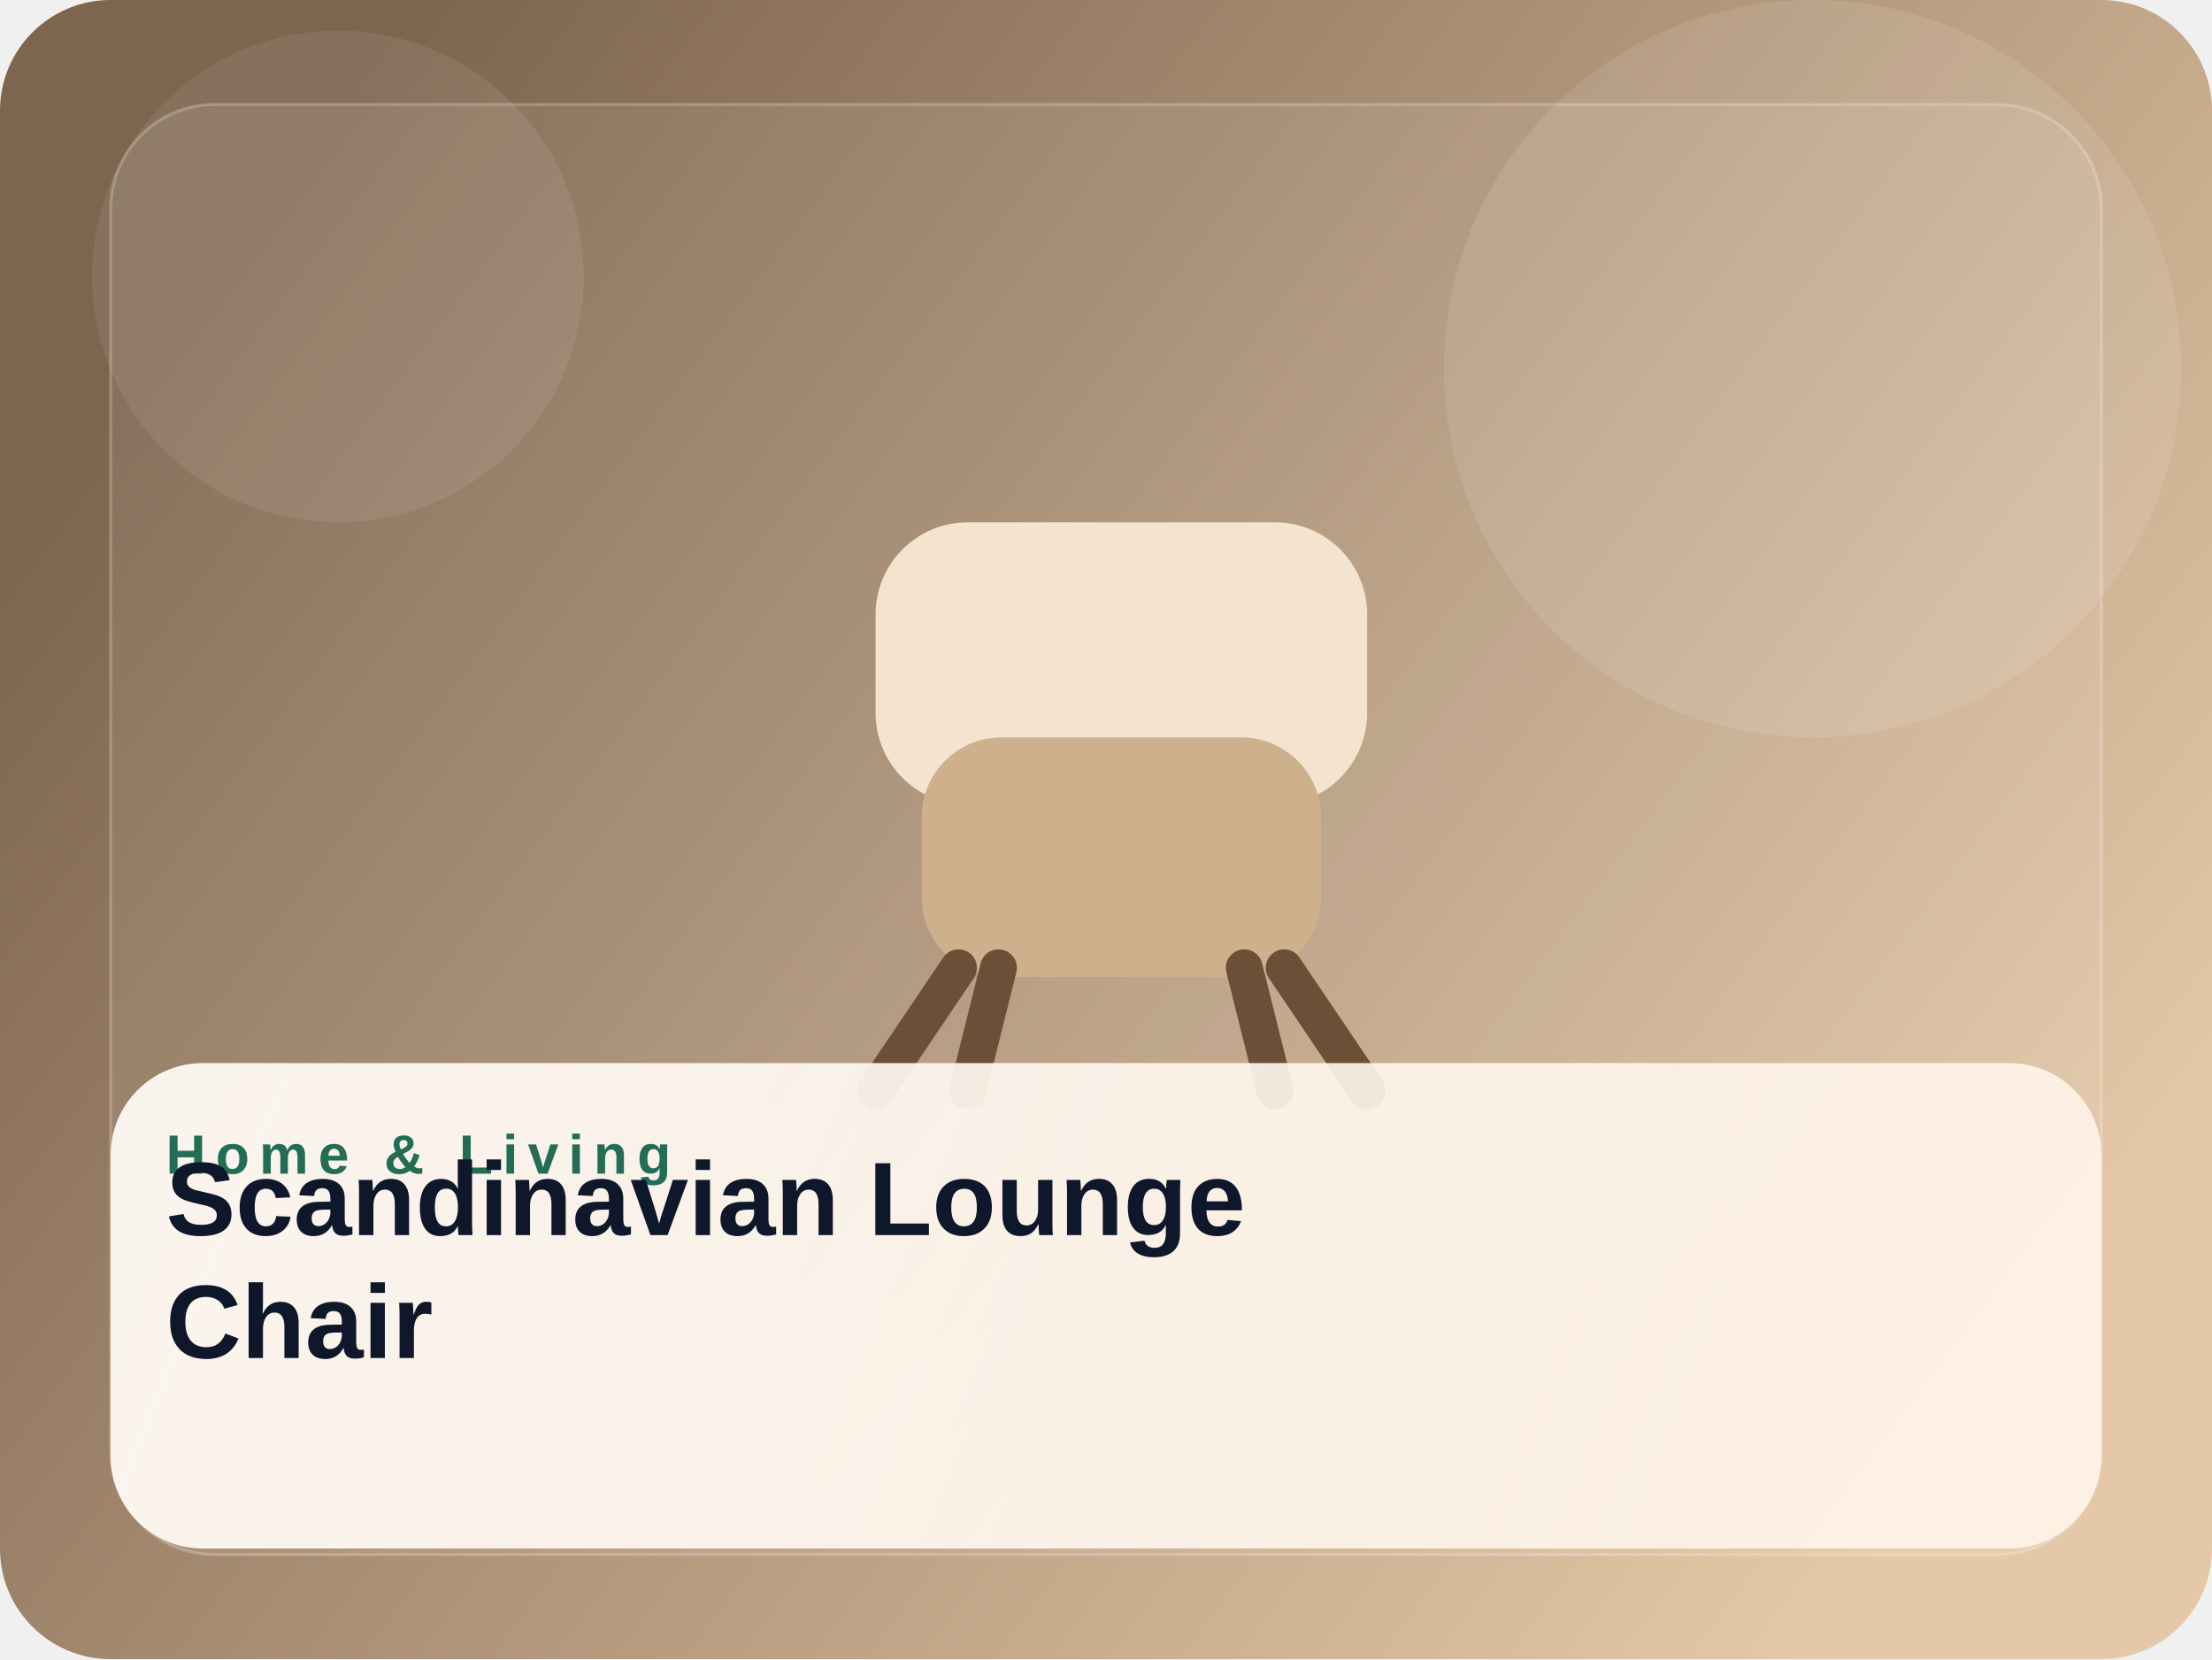
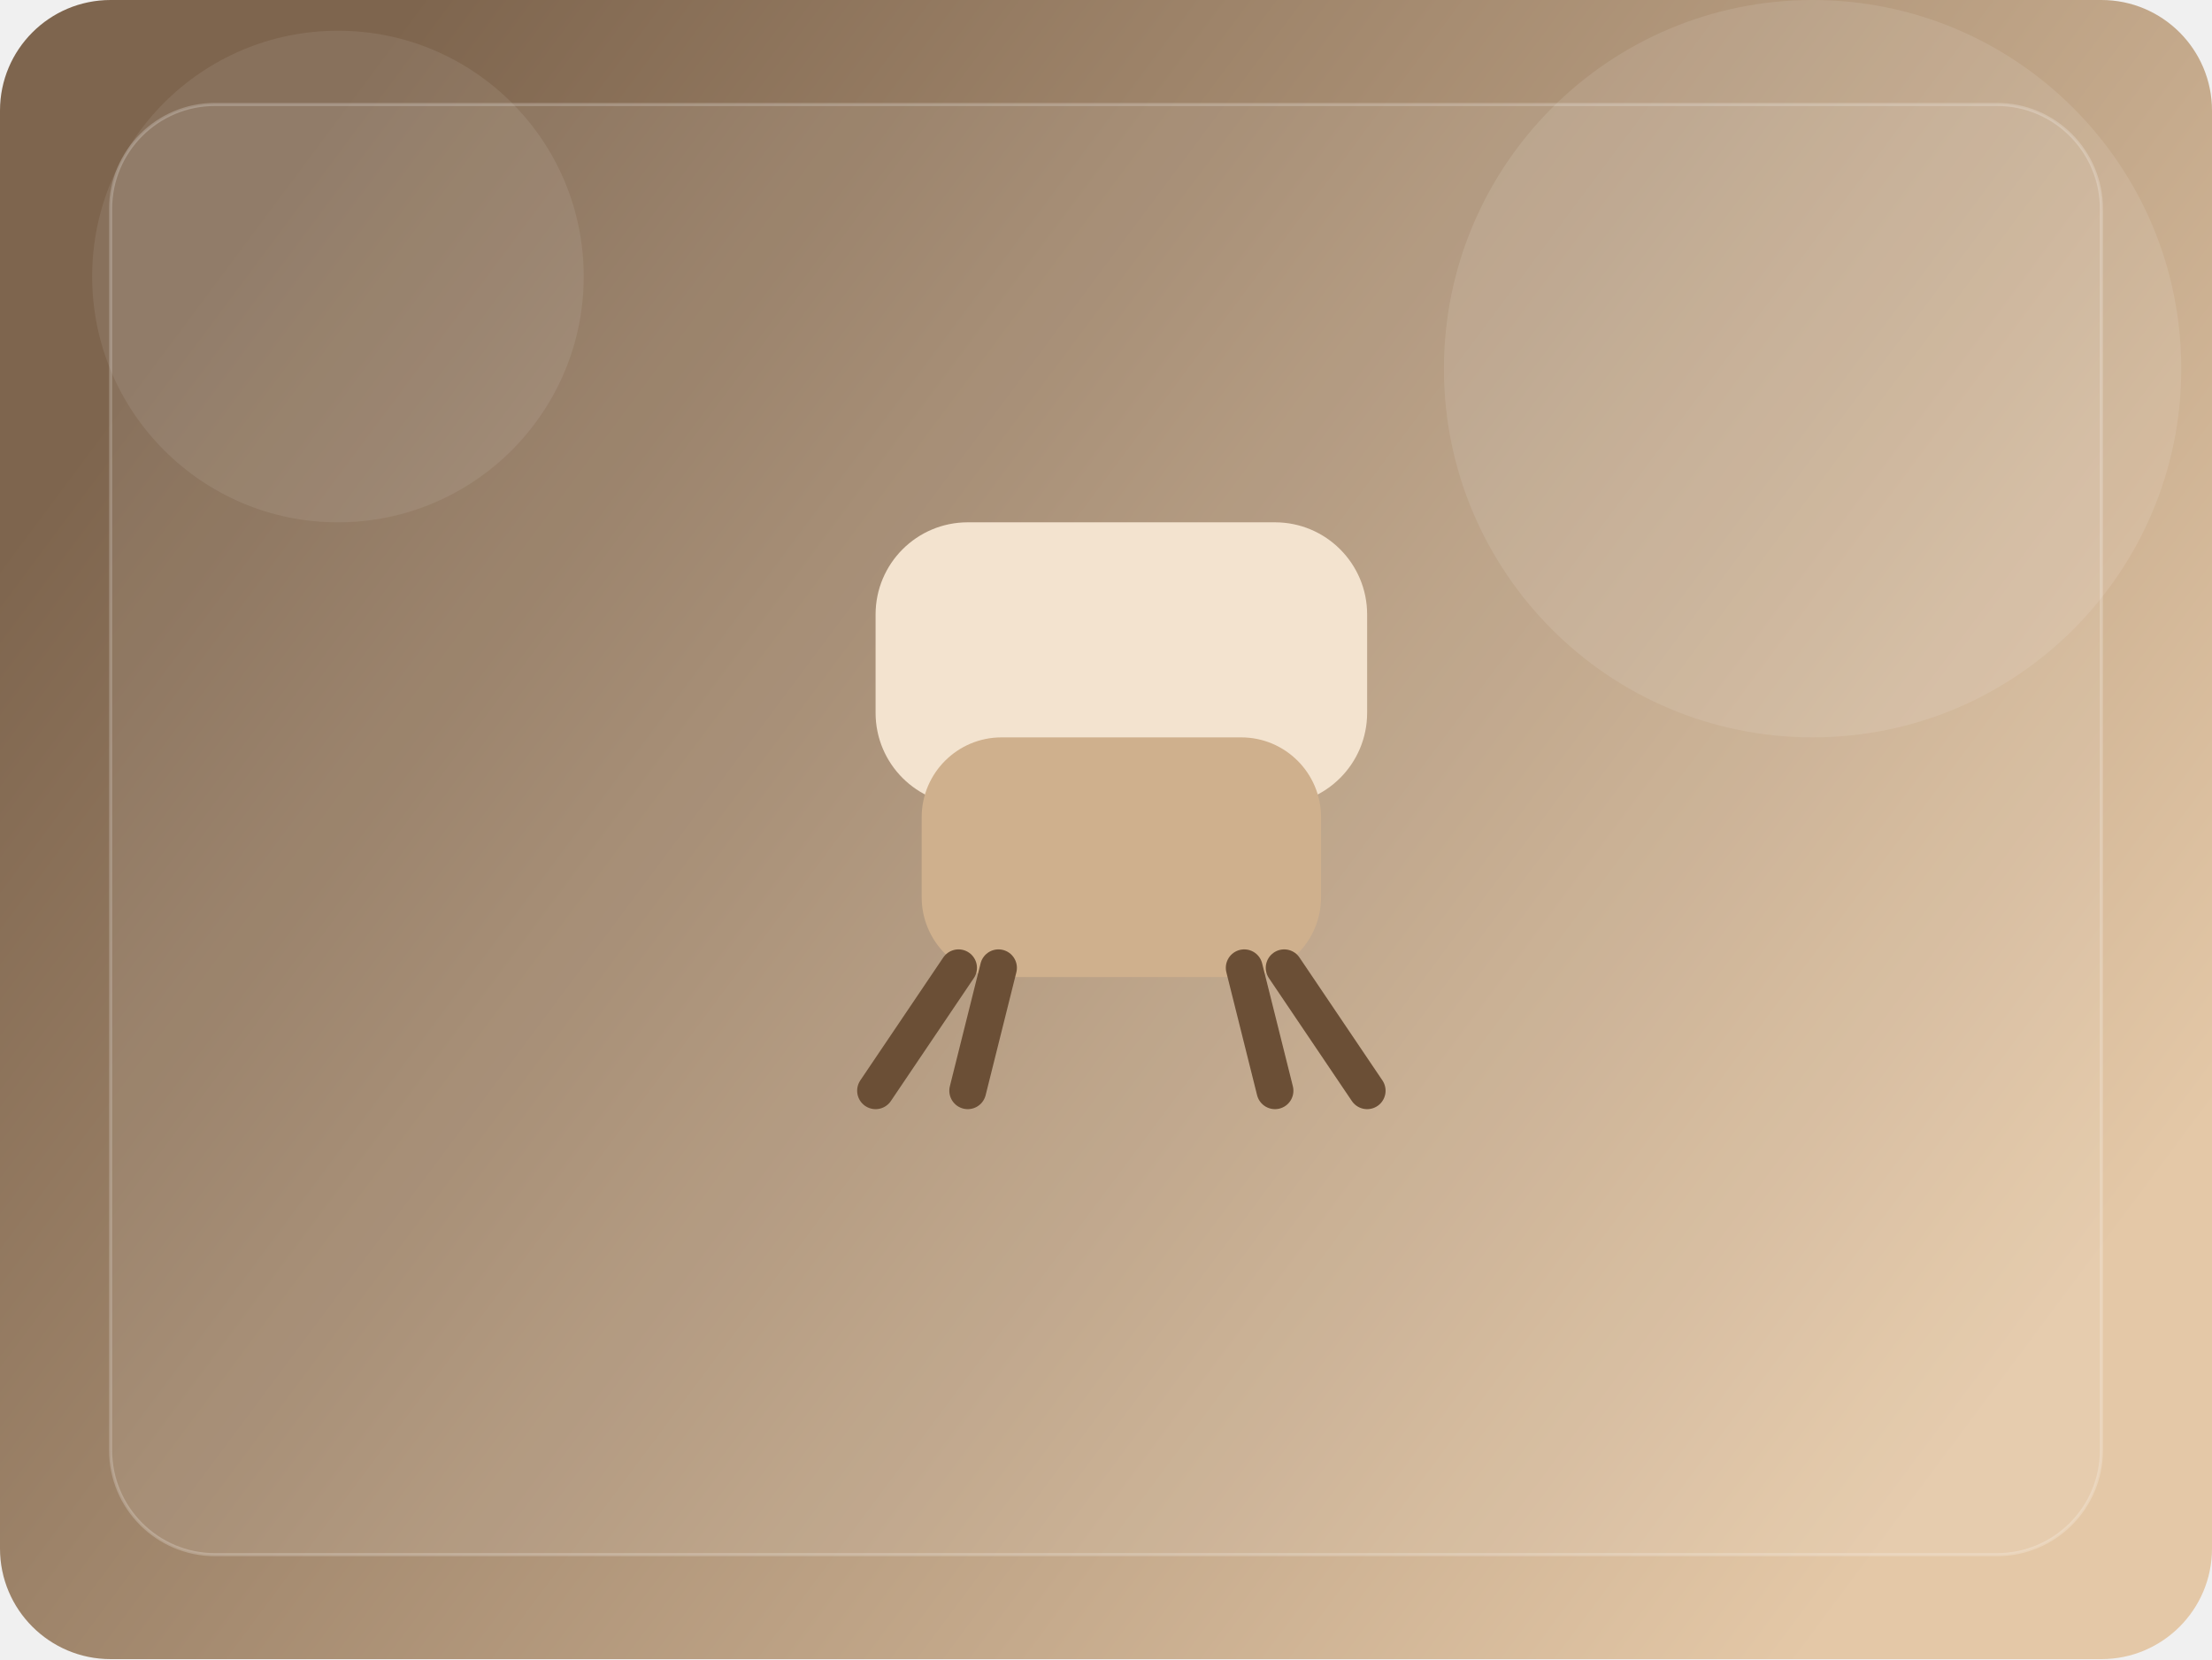
<svg xmlns="http://www.w3.org/2000/svg" width="1200" height="900" viewBox="0 0 720 540" fill="none">
  <defs>
    <linearGradient id="bg" x1="90" y1="60" x2="640" y2="470" gradientUnits="userSpaceOnUse">
      <stop stop-color="#7e654e" />
      <stop offset="1" stop-color="#e4c8a7" />
    </linearGradient>
    <linearGradient id="card" x1="80" y1="320" x2="580" y2="520" gradientUnits="userSpaceOnUse">
      <stop stop-color="#fffaf4" stop-opacity="0.95" />
      <stop offset="1" stop-color="#fff5ea" stop-opacity="0.88" />
    </linearGradient>
  </defs>
  <rect width="720" height="540" rx="36" fill="url(#bg)" />
  <circle cx="590" cy="120" r="120" fill="#ffffff" fill-opacity="0.10" />
  <circle cx="110" cy="90" r="80" fill="#ffffff" fill-opacity="0.08" />
  <rect x="36" y="34" width="648" height="472" rx="34" fill="#ffffff" fill-opacity="0.08" stroke="#ffffff" stroke-opacity="0.22" />
  <rect x="285" y="170" width="160" height="92" rx="30" fill="#f3e3cf" />
  <rect x="300" y="240" width="130" height="78" rx="26" fill="#cfb08d" />
  <path d="M312 315 L285 355 M418 315 L445 355 M325 315 L315 355 M405 315 L415 355" stroke="#6b4f36" stroke-width="12" stroke-linecap="round" />
-   <rect x="36" y="346" width="648" height="158" rx="30" fill="url(#card)" />
-   <text x="54" y="382" fill="#236d54" font-size="18" font-weight="800" letter-spacing="3.2" font-family="Segoe UI, Arial, sans-serif">Home &amp; Living</text>
-   <text x="54" y="402" fill="#0f172a" font-size="34" font-weight="700" font-family="Segoe UI, Arial, sans-serif">Scandinavian Lounge</text>
-   <text x="54" y="442" fill="#0f172a" font-size="34" font-weight="700" font-family="Segoe UI, Arial, sans-serif">Chair</text>
</svg>
